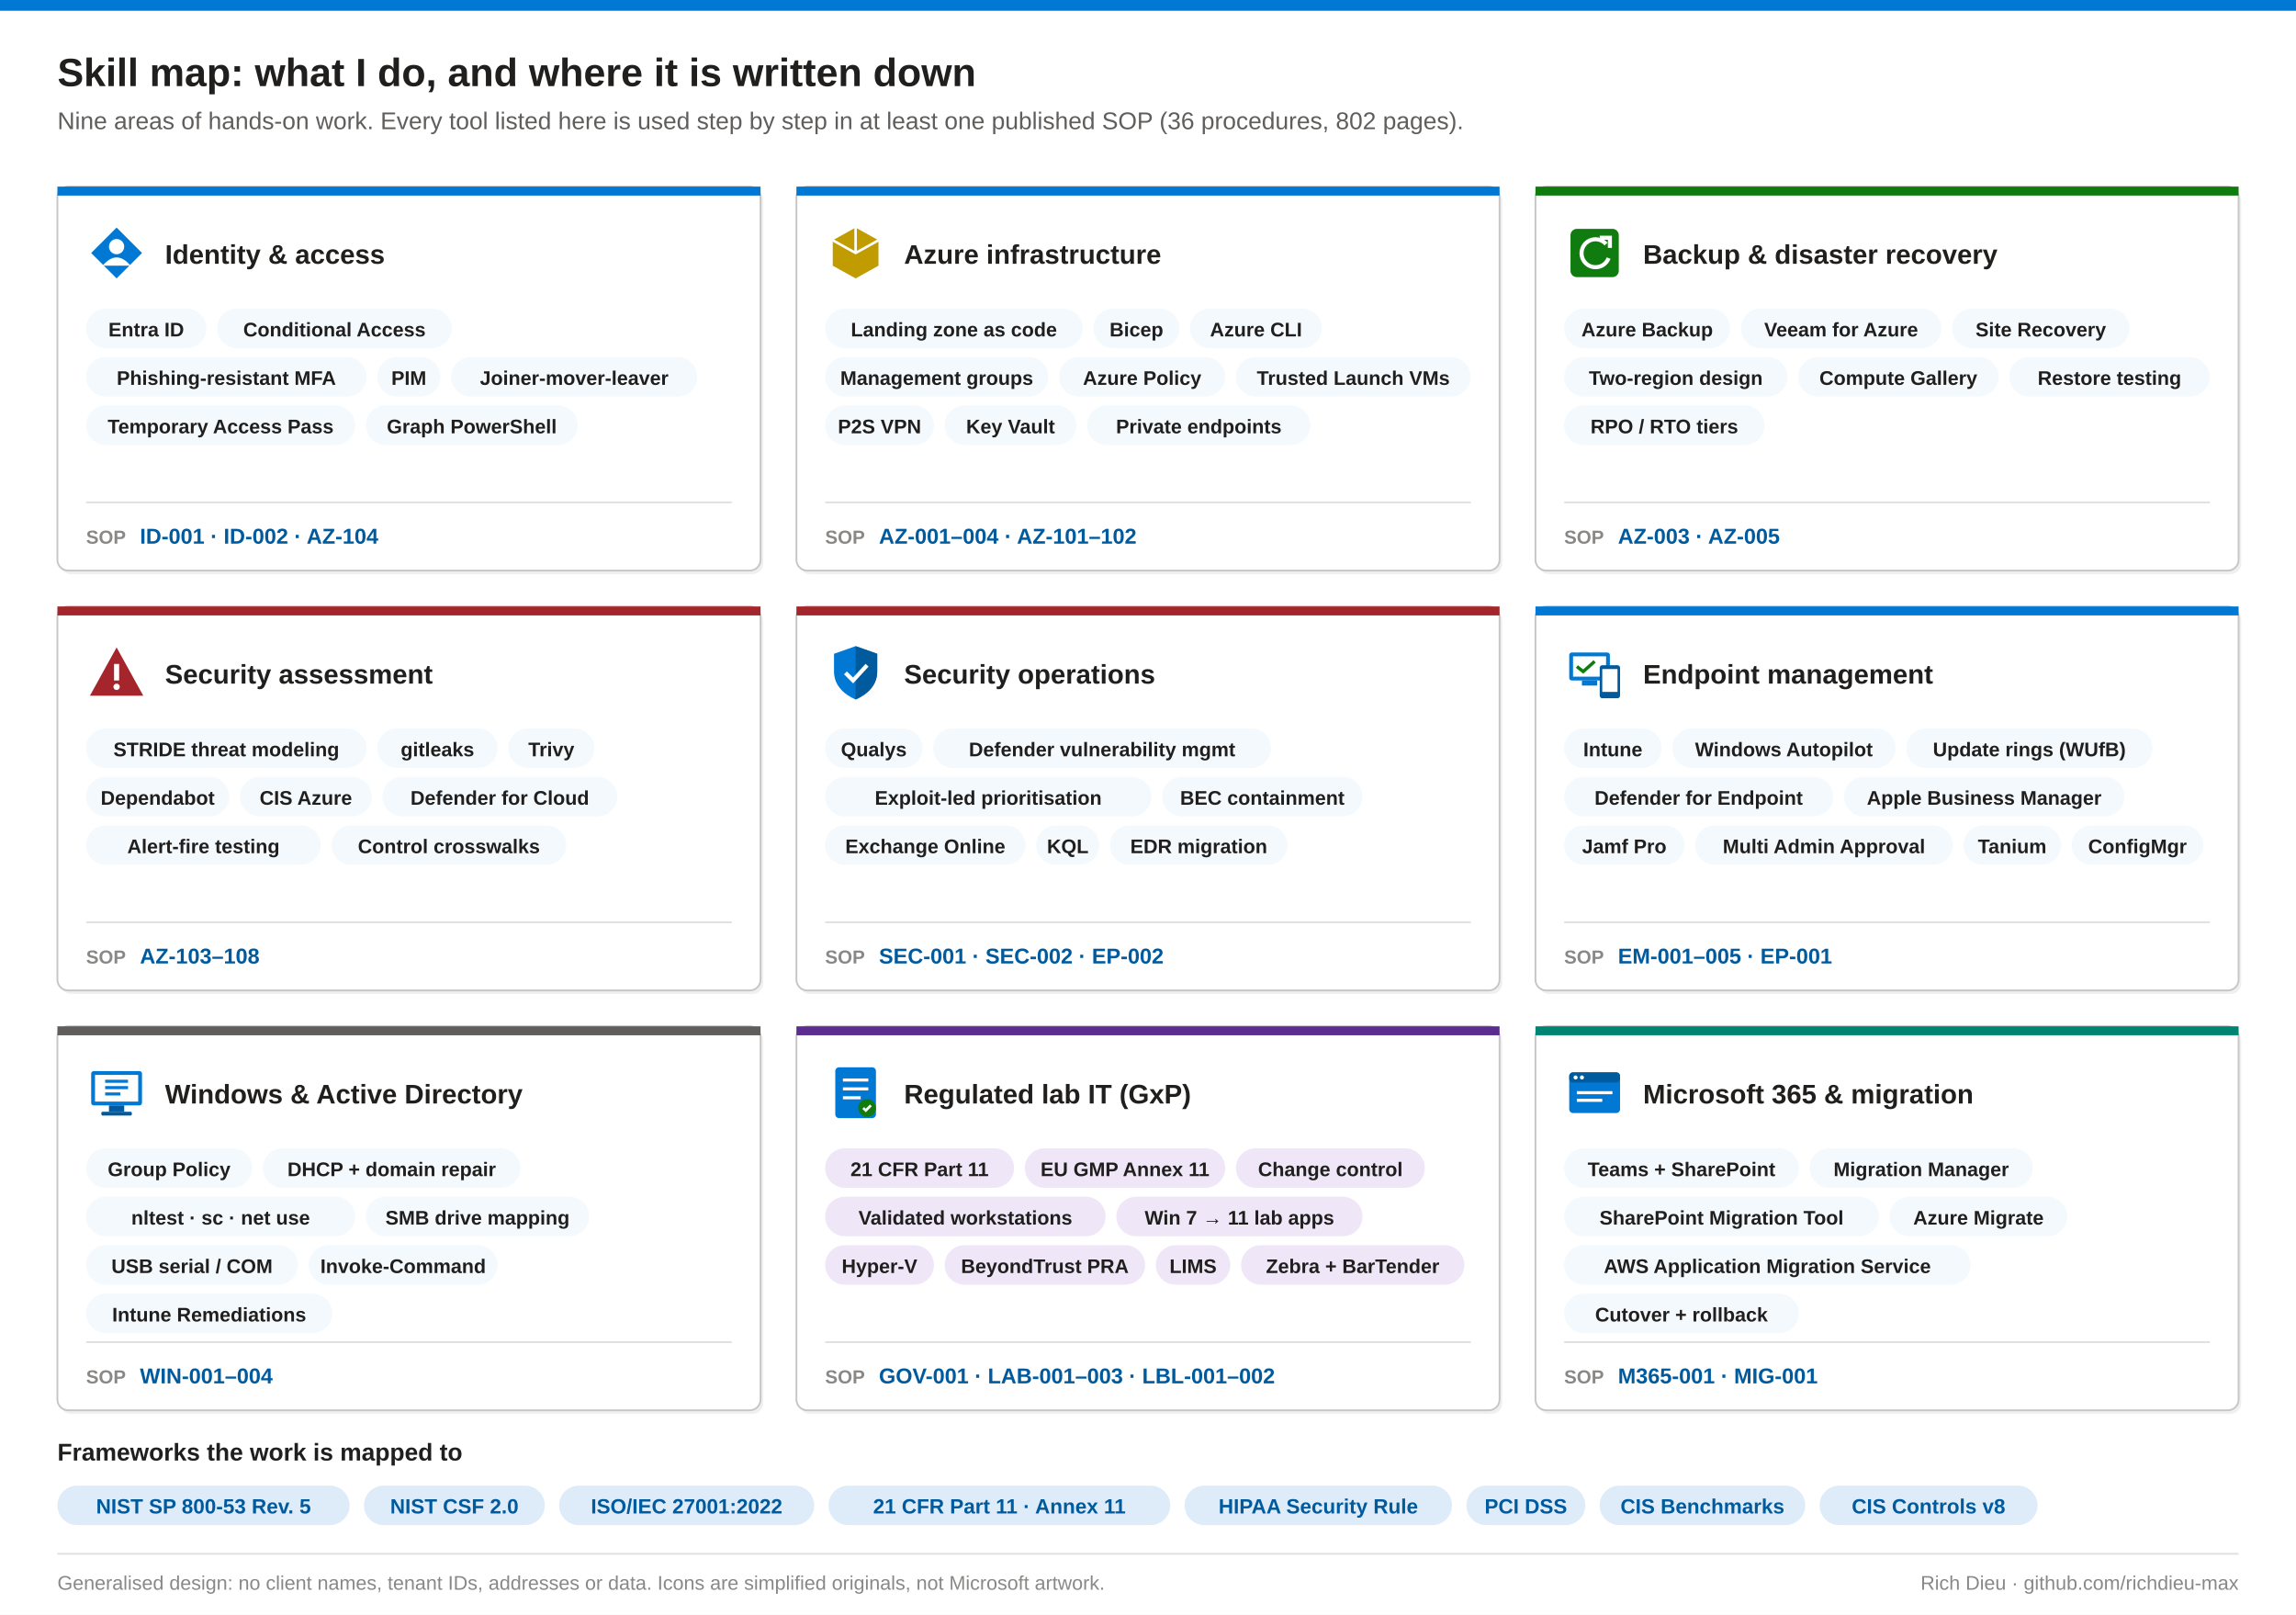
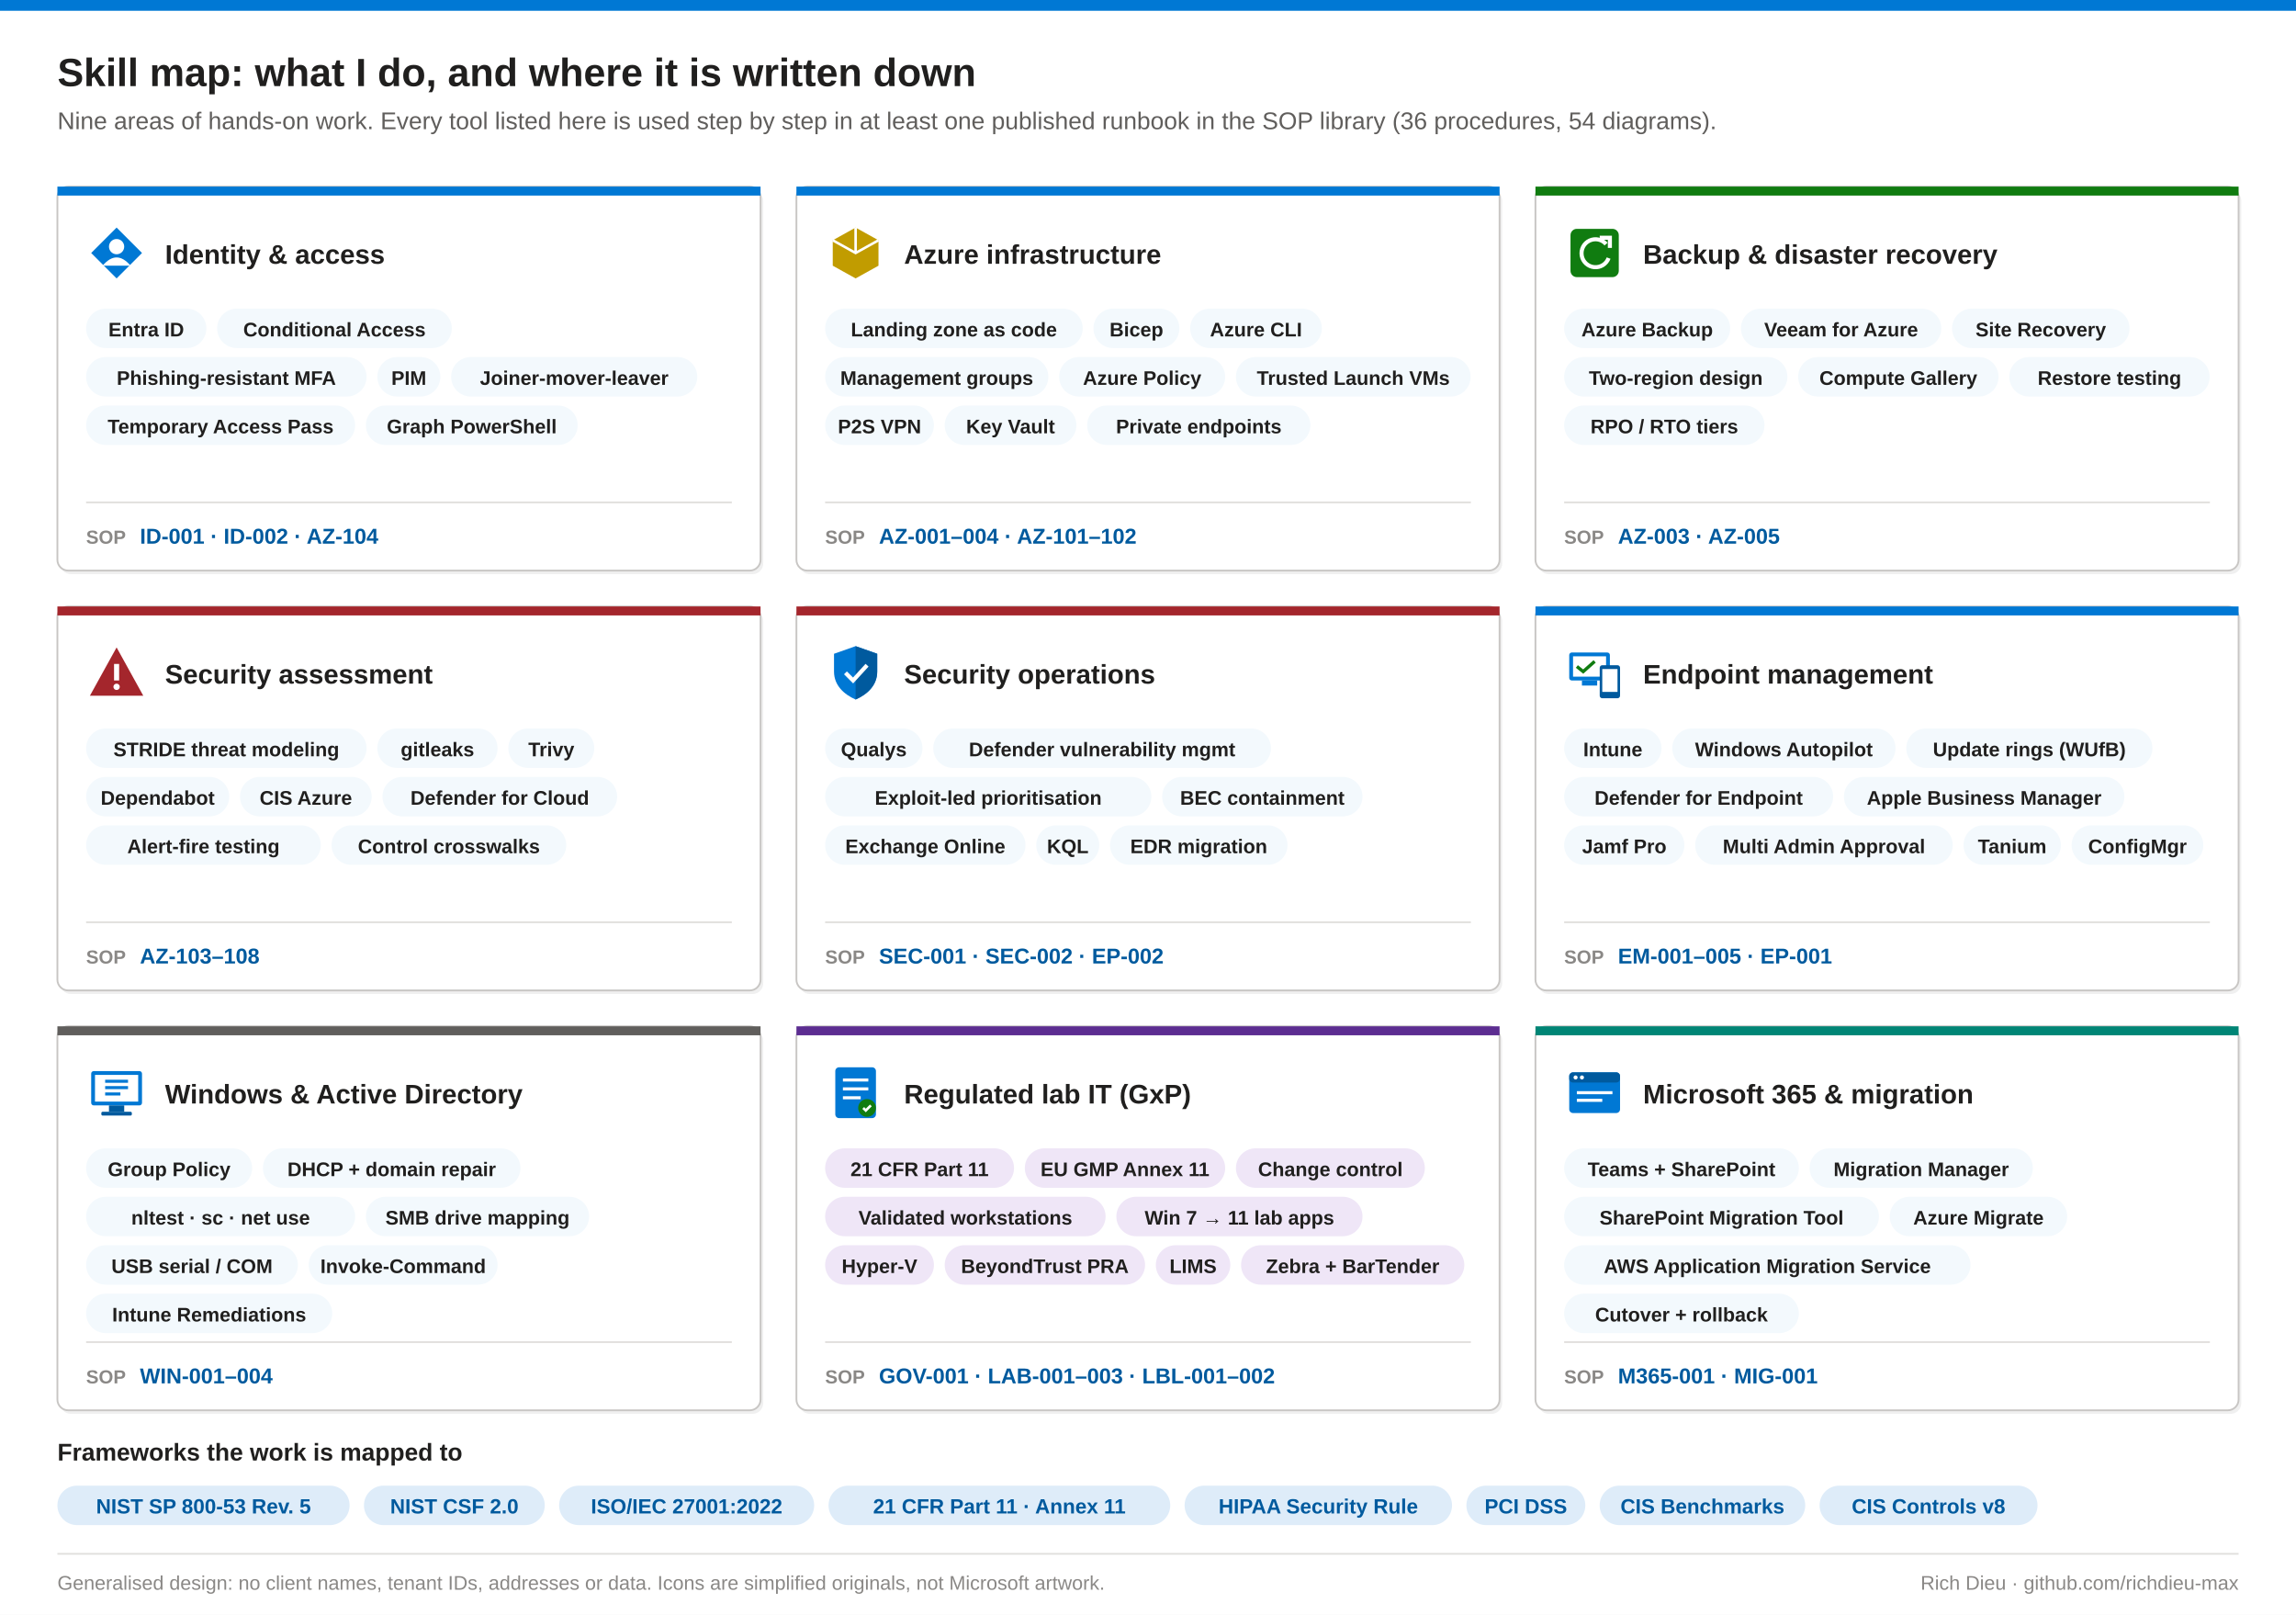
<svg xmlns="http://www.w3.org/2000/svg" viewBox="0 0 1280 900" width="1280" height="900" role="img" aria-label="Skill map: what I do, and where it is written down">
  <defs />
  <rect width="1280" height="900" fill="#fff" />
  <rect x="0" y="0" width="1280" height="6" fill="#0078D4" />
  <text x="32" y="48" font-family="'Segoe UI', 'Segoe UI Web', -apple-system, BlinkMacSystemFont, 'Helvetica Neue', Arial, sans-serif" font-size="22" font-weight="600" fill="#201F1E">Skill map: what I do, and where it is written down</text>
-   <text x="32" y="72" font-family="'Segoe UI', 'Segoe UI Web', -apple-system, BlinkMacSystemFont, 'Helvetica Neue', Arial, sans-serif" font-size="13.5" fill="#605E5C">Nine areas of hands-on work. Every tool listed here is used step by step in at least one published SOP (36 procedures, 802 pages).</text>
+   <text x="32" y="72" font-family="'Segoe UI', 'Segoe UI Web', -apple-system, BlinkMacSystemFont, 'Helvetica Neue', Arial, sans-serif" font-size="13.5" fill="#605E5C">Nine areas of hands-on work. Every tool listed here is used step by step in at least one published runbook in the SOP library (36 procedures, 54 diagrams).</text>
  <rect x="33.5" y="106" width="392" height="214" rx="6" fill="#000" opacity="0.06" />
  <rect x="32" y="104" width="392" height="214" rx="6" fill="#fff" stroke="#C8C6C4" stroke-width="1" />
  <rect x="32" y="104" width="392" height="5" rx="0" fill="#0078D4" />
  <line x1="48" y1="280" x2="408" y2="280" stroke="#E1DFDD" />
  <rect x="445.5" y="106" width="392" height="214" rx="6" fill="#000" opacity="0.06" />
  <rect x="444" y="104" width="392" height="214" rx="6" fill="#fff" stroke="#C8C6C4" stroke-width="1" />
  <rect x="444" y="104" width="392" height="5" rx="0" fill="#0078D4" />
  <line x1="460" y1="280" x2="820" y2="280" stroke="#E1DFDD" />
  <rect x="857.5" y="106" width="392" height="214" rx="6" fill="#000" opacity="0.06" />
  <rect x="856" y="104" width="392" height="214" rx="6" fill="#fff" stroke="#C8C6C4" stroke-width="1" />
  <rect x="856" y="104" width="392" height="5" rx="0" fill="#107C10" />
  <line x1="872" y1="280" x2="1232" y2="280" stroke="#E1DFDD" />
  <rect x="33.5" y="340" width="392" height="214" rx="6" fill="#000" opacity="0.06" />
  <rect x="32" y="338" width="392" height="214" rx="6" fill="#fff" stroke="#C8C6C4" stroke-width="1" />
  <rect x="32" y="338" width="392" height="5" rx="0" fill="#A4262C" />
  <line x1="48" y1="514" x2="408" y2="514" stroke="#E1DFDD" />
  <rect x="445.5" y="340" width="392" height="214" rx="6" fill="#000" opacity="0.06" />
  <rect x="444" y="338" width="392" height="214" rx="6" fill="#fff" stroke="#C8C6C4" stroke-width="1" />
  <rect x="444" y="338" width="392" height="5" rx="0" fill="#A4262C" />
  <line x1="460" y1="514" x2="820" y2="514" stroke="#E1DFDD" />
  <rect x="857.5" y="340" width="392" height="214" rx="6" fill="#000" opacity="0.06" />
  <rect x="856" y="338" width="392" height="214" rx="6" fill="#fff" stroke="#C8C6C4" stroke-width="1" />
  <rect x="856" y="338" width="392" height="5" rx="0" fill="#0078D4" />
  <line x1="872" y1="514" x2="1232" y2="514" stroke="#E1DFDD" />
  <rect x="33.5" y="574" width="392" height="214" rx="6" fill="#000" opacity="0.06" />
  <rect x="32" y="572" width="392" height="214" rx="6" fill="#fff" stroke="#C8C6C4" stroke-width="1" />
  <rect x="32" y="572" width="392" height="5" rx="0" fill="#605E5C" />
  <line x1="48" y1="748" x2="408" y2="748" stroke="#E1DFDD" />
  <rect x="445.5" y="574" width="392" height="214" rx="6" fill="#000" opacity="0.06" />
  <rect x="444" y="572" width="392" height="214" rx="6" fill="#fff" stroke="#C8C6C4" stroke-width="1" />
  <rect x="444" y="572" width="392" height="5" rx="0" fill="#5C2D91" />
  <line x1="460" y1="748" x2="820" y2="748" stroke="#E1DFDD" />
  <rect x="857.5" y="574" width="392" height="214" rx="6" fill="#000" opacity="0.06" />
  <rect x="856" y="572" width="392" height="214" rx="6" fill="#fff" stroke="#C8C6C4" stroke-width="1" />
  <rect x="856" y="572" width="392" height="5" rx="0" fill="#008575" />
  <line x1="872" y1="748" x2="1232" y2="748" stroke="#E1DFDD" />
  <g transform="translate(48,124) scale(0.7083)">
    <path d="M24 4 L44 24 L24 44 L4 24 Z" fill="#0078D4" />
    <circle cx="24" cy="19" r="6" fill="#fff" />
    <path d="M13 34 q11-13 22 0" fill="#fff" />
  </g>
  <text x="92" y="147" font-family="'Segoe UI', 'Segoe UI Web', -apple-system, BlinkMacSystemFont, 'Helvetica Neue', Arial, sans-serif" font-size="15" font-weight="600" fill="#201F1E" text-anchor="start">Identity &amp; access</text>
  <rect x="48" y="172" width="67.04" height="22" rx="11" fill="#F3F9FD" />
  <text x="81.52" y="187.5" font-family="'Segoe UI', 'Segoe UI Web', -apple-system, BlinkMacSystemFont, 'Helvetica Neue', Arial, sans-serif" font-size="11" font-weight="600" fill="#201F1E" text-anchor="middle">Entra ID</text>
  <rect x="121.04" y="172" width="130.84" height="22" rx="11" fill="#F3F9FD" />
  <text x="186.46" y="187.5" font-family="'Segoe UI', 'Segoe UI Web', -apple-system, BlinkMacSystemFont, 'Helvetica Neue', Arial, sans-serif" font-size="11" font-weight="600" fill="#201F1E" text-anchor="middle">Conditional Access</text>
  <rect x="48" y="199" width="156.36" height="22" rx="11" fill="#F3F9FD" />
  <text x="126.18" y="214.5" font-family="'Segoe UI', 'Segoe UI Web', -apple-system, BlinkMacSystemFont, 'Helvetica Neue', Arial, sans-serif" font-size="11" font-weight="600" fill="#201F1E" text-anchor="middle">Phishing-resistant MFA</text>
  <rect x="210.36" y="199" width="35.14" height="22" rx="11" fill="#F3F9FD" />
  <text x="227.93" y="214.5" font-family="'Segoe UI', 'Segoe UI Web', -apple-system, BlinkMacSystemFont, 'Helvetica Neue', Arial, sans-serif" font-size="11" font-weight="600" fill="#201F1E" text-anchor="middle">PIM</text>
  <rect x="251.5" y="199" width="137.22" height="22" rx="11" fill="#F3F9FD" />
  <text x="320.11" y="214.5" font-family="'Segoe UI', 'Segoe UI Web', -apple-system, BlinkMacSystemFont, 'Helvetica Neue', Arial, sans-serif" font-size="11" font-weight="600" fill="#201F1E" text-anchor="middle">Joiner-mover-leaver</text>
  <rect x="48" y="226" width="149.98" height="22" rx="11" fill="#F3F9FD" />
  <text x="122.99" y="241.5" font-family="'Segoe UI', 'Segoe UI Web', -apple-system, BlinkMacSystemFont, 'Helvetica Neue', Arial, sans-serif" font-size="11" font-weight="600" fill="#201F1E" text-anchor="middle">Temporary Access Pass</text>
  <rect x="203.98" y="226" width="118.08" height="22" rx="11" fill="#F3F9FD" />
  <text x="263.02" y="241.5" font-family="'Segoe UI', 'Segoe UI Web', -apple-system, BlinkMacSystemFont, 'Helvetica Neue', Arial, sans-serif" font-size="11" font-weight="600" fill="#201F1E" text-anchor="middle">Graph PowerShell</text>
  <text x="48" y="303" font-family="'Segoe UI', 'Segoe UI Web', -apple-system, BlinkMacSystemFont, 'Helvetica Neue', Arial, sans-serif" font-size="10.5" font-weight="700" fill="#8A8886" text-anchor="start">SOP</text>
  <text x="78" y="303" font-family="'Segoe UI', 'Segoe UI Web', -apple-system, BlinkMacSystemFont, 'Helvetica Neue', Arial, sans-serif" font-size="12" font-weight="600" fill="#005A9E" text-anchor="start">ID-001 · ID-002 · AZ-104</text>
  <g transform="translate(460,124) scale(0.7083)">
    <path d="M24 4 L42 14 V34 L24 44 L6 34 V14 Z" fill="#C19C00" />
    <path d="M24 4 V24 M6 14 L24 24 L42 14" stroke="#fff" stroke-width="2" fill="none" />
  </g>
  <text x="504" y="147" font-family="'Segoe UI', 'Segoe UI Web', -apple-system, BlinkMacSystemFont, 'Helvetica Neue', Arial, sans-serif" font-size="15" font-weight="600" fill="#201F1E" text-anchor="start">Azure infrastructure</text>
  <rect x="460" y="172" width="143.6" height="22" rx="11" fill="#F3F9FD" />
  <text x="531.8" y="187.5" font-family="'Segoe UI', 'Segoe UI Web', -apple-system, BlinkMacSystemFont, 'Helvetica Neue', Arial, sans-serif" font-size="11" font-weight="600" fill="#201F1E" text-anchor="middle">Landing zone as code</text>
  <rect x="609.6" y="172" width="47.9" height="22" rx="11" fill="#F3F9FD" />
  <text x="633.55" y="187.5" font-family="'Segoe UI', 'Segoe UI Web', -apple-system, BlinkMacSystemFont, 'Helvetica Neue', Arial, sans-serif" font-size="11" font-weight="600" fill="#201F1E" text-anchor="middle">Bicep</text>
  <rect x="663.5" y="172" width="73.42" height="22" rx="11" fill="#F3F9FD" />
  <text x="700.21" y="187.5" font-family="'Segoe UI', 'Segoe UI Web', -apple-system, BlinkMacSystemFont, 'Helvetica Neue', Arial, sans-serif" font-size="11" font-weight="600" fill="#201F1E" text-anchor="middle">Azure CLI</text>
  <rect x="460" y="199" width="124.46" height="22" rx="11" fill="#F3F9FD" />
  <text x="522.23" y="214.5" font-family="'Segoe UI', 'Segoe UI Web', -apple-system, BlinkMacSystemFont, 'Helvetica Neue', Arial, sans-serif" font-size="11" font-weight="600" fill="#201F1E" text-anchor="middle">Management groups</text>
  <rect x="590.46" y="199" width="92.56" height="22" rx="11" fill="#F3F9FD" />
  <text x="636.74" y="214.5" font-family="'Segoe UI', 'Segoe UI Web', -apple-system, BlinkMacSystemFont, 'Helvetica Neue', Arial, sans-serif" font-size="11" font-weight="600" fill="#201F1E" text-anchor="middle">Azure Policy</text>
  <rect x="689.02" y="199" width="130.84" height="22" rx="11" fill="#F3F9FD" />
  <text x="754.44" y="214.5" font-family="'Segoe UI', 'Segoe UI Web', -apple-system, BlinkMacSystemFont, 'Helvetica Neue', Arial, sans-serif" font-size="11" font-weight="600" fill="#201F1E" text-anchor="middle">Trusted Launch VMs</text>
  <rect x="460" y="226" width="60.66" height="22" rx="11" fill="#F3F9FD" />
  <text x="490.33" y="241.5" font-family="'Segoe UI', 'Segoe UI Web', -apple-system, BlinkMacSystemFont, 'Helvetica Neue', Arial, sans-serif" font-size="11" font-weight="600" fill="#201F1E" text-anchor="middle">P2S VPN</text>
  <rect x="526.66" y="226" width="73.42" height="22" rx="11" fill="#F3F9FD" />
  <text x="563.37" y="241.5" font-family="'Segoe UI', 'Segoe UI Web', -apple-system, BlinkMacSystemFont, 'Helvetica Neue', Arial, sans-serif" font-size="11" font-weight="600" fill="#201F1E" text-anchor="middle">Key Vault</text>
  <rect x="606.08" y="226" width="124.46" height="22" rx="11" fill="#F3F9FD" />
  <text x="668.31" y="241.5" font-family="'Segoe UI', 'Segoe UI Web', -apple-system, BlinkMacSystemFont, 'Helvetica Neue', Arial, sans-serif" font-size="11" font-weight="600" fill="#201F1E" text-anchor="middle">Private endpoints</text>
  <text x="460" y="303" font-family="'Segoe UI', 'Segoe UI Web', -apple-system, BlinkMacSystemFont, 'Helvetica Neue', Arial, sans-serif" font-size="10.5" font-weight="700" fill="#8A8886" text-anchor="start">SOP</text>
  <text x="490" y="303" font-family="'Segoe UI', 'Segoe UI Web', -apple-system, BlinkMacSystemFont, 'Helvetica Neue', Arial, sans-serif" font-size="12" font-weight="600" fill="#005A9E" text-anchor="start">AZ-001–004 · AZ-101–102</text>
  <g transform="translate(872,124) scale(0.7083)">
    <rect x="5" y="5" width="38" height="38" rx="5" fill="#107C10" />
    <path d="M33 17 a11 11 0 1 0 2 11" fill="none" stroke="#fff" stroke-width="3.2" />
    <path d="M28 12 h8 v8" fill="none" stroke="#fff" stroke-width="3.2" />
  </g>
  <text x="916" y="147" font-family="'Segoe UI', 'Segoe UI Web', -apple-system, BlinkMacSystemFont, 'Helvetica Neue', Arial, sans-serif" font-size="15" font-weight="600" fill="#201F1E" text-anchor="start">Backup &amp; disaster recovery</text>
  <rect x="872" y="172" width="92.56" height="22" rx="11" fill="#F3F9FD" />
  <text x="918.28" y="187.5" font-family="'Segoe UI', 'Segoe UI Web', -apple-system, BlinkMacSystemFont, 'Helvetica Neue', Arial, sans-serif" font-size="11" font-weight="600" fill="#201F1E" text-anchor="middle">Azure Backup</text>
  <rect x="970.56" y="172" width="111.7" height="22" rx="11" fill="#F3F9FD" />
  <text x="1026.41" y="187.5" font-family="'Segoe UI', 'Segoe UI Web', -apple-system, BlinkMacSystemFont, 'Helvetica Neue', Arial, sans-serif" font-size="11" font-weight="600" fill="#201F1E" text-anchor="middle">Veeam for Azure</text>
  <rect x="1088.26" y="172" width="98.94" height="22" rx="11" fill="#F3F9FD" />
  <text x="1137.73" y="187.5" font-family="'Segoe UI', 'Segoe UI Web', -apple-system, BlinkMacSystemFont, 'Helvetica Neue', Arial, sans-serif" font-size="11" font-weight="600" fill="#201F1E" text-anchor="middle">Site Recovery</text>
  <rect x="872" y="199" width="124.46" height="22" rx="11" fill="#F3F9FD" />
  <text x="934.23" y="214.5" font-family="'Segoe UI', 'Segoe UI Web', -apple-system, BlinkMacSystemFont, 'Helvetica Neue', Arial, sans-serif" font-size="11" font-weight="600" fill="#201F1E" text-anchor="middle">Two-region design</text>
  <rect x="1002.46" y="199" width="111.7" height="22" rx="11" fill="#F3F9FD" />
  <text x="1058.31" y="214.5" font-family="'Segoe UI', 'Segoe UI Web', -apple-system, BlinkMacSystemFont, 'Helvetica Neue', Arial, sans-serif" font-size="11" font-weight="600" fill="#201F1E" text-anchor="middle">Compute Gallery</text>
  <rect x="1120.16" y="199" width="111.7" height="22" rx="11" fill="#F3F9FD" />
  <text x="1176.01" y="214.5" font-family="'Segoe UI', 'Segoe UI Web', -apple-system, BlinkMacSystemFont, 'Helvetica Neue', Arial, sans-serif" font-size="11" font-weight="600" fill="#201F1E" text-anchor="middle">Restore testing</text>
  <rect x="872" y="226" width="111.7" height="22" rx="11" fill="#F3F9FD" />
  <text x="927.85" y="241.5" font-family="'Segoe UI', 'Segoe UI Web', -apple-system, BlinkMacSystemFont, 'Helvetica Neue', Arial, sans-serif" font-size="11" font-weight="600" fill="#201F1E" text-anchor="middle">RPO / RTO tiers</text>
  <text x="872" y="303" font-family="'Segoe UI', 'Segoe UI Web', -apple-system, BlinkMacSystemFont, 'Helvetica Neue', Arial, sans-serif" font-size="10.5" font-weight="700" fill="#8A8886" text-anchor="start">SOP</text>
  <text x="902" y="303" font-family="'Segoe UI', 'Segoe UI Web', -apple-system, BlinkMacSystemFont, 'Helvetica Neue', Arial, sans-serif" font-size="12" font-weight="600" fill="#005A9E" text-anchor="start">AZ-003 · AZ-005</text>
  <g transform="translate(48,358) scale(0.7083)">
    <path d="M24 4 L45 42 H3 Z" fill="#A4262C" />
    <rect x="22" y="17" width="4" height="13" fill="#fff" />
    <circle cx="24" cy="35" r="2.5" fill="#fff" />
  </g>
  <text x="92" y="381" font-family="'Segoe UI', 'Segoe UI Web', -apple-system, BlinkMacSystemFont, 'Helvetica Neue', Arial, sans-serif" font-size="15" font-weight="600" fill="#201F1E" text-anchor="start">Security assessment</text>
  <rect x="48" y="406" width="156.36" height="22" rx="11" fill="#F3F9FD" />
  <text x="126.18" y="421.5" font-family="'Segoe UI', 'Segoe UI Web', -apple-system, BlinkMacSystemFont, 'Helvetica Neue', Arial, sans-serif" font-size="11" font-weight="600" fill="#201F1E" text-anchor="middle">STRIDE threat modeling</text>
  <rect x="210.36" y="406" width="67.04" height="22" rx="11" fill="#F3F9FD" />
  <text x="243.88" y="421.5" font-family="'Segoe UI', 'Segoe UI Web', -apple-system, BlinkMacSystemFont, 'Helvetica Neue', Arial, sans-serif" font-size="11" font-weight="600" fill="#201F1E" text-anchor="middle">gitleaks</text>
  <rect x="283.4" y="406" width="47.9" height="22" rx="11" fill="#F3F9FD" />
  <text x="307.35" y="421.5" font-family="'Segoe UI', 'Segoe UI Web', -apple-system, BlinkMacSystemFont, 'Helvetica Neue', Arial, sans-serif" font-size="11" font-weight="600" fill="#201F1E" text-anchor="middle">Trivy</text>
  <rect x="48" y="433" width="79.8" height="22" rx="11" fill="#F3F9FD" />
  <text x="87.9" y="448.5" font-family="'Segoe UI', 'Segoe UI Web', -apple-system, BlinkMacSystemFont, 'Helvetica Neue', Arial, sans-serif" font-size="11" font-weight="600" fill="#201F1E" text-anchor="middle">Dependabot</text>
  <rect x="133.8" y="433" width="73.42" height="22" rx="11" fill="#F3F9FD" />
  <text x="170.51" y="448.5" font-family="'Segoe UI', 'Segoe UI Web', -apple-system, BlinkMacSystemFont, 'Helvetica Neue', Arial, sans-serif" font-size="11" font-weight="600" fill="#201F1E" text-anchor="middle">CIS Azure</text>
  <rect x="213.22" y="433" width="130.84" height="22" rx="11" fill="#F3F9FD" />
  <text x="278.64" y="448.5" font-family="'Segoe UI', 'Segoe UI Web', -apple-system, BlinkMacSystemFont, 'Helvetica Neue', Arial, sans-serif" font-size="11" font-weight="600" fill="#201F1E" text-anchor="middle">Defender for Cloud</text>
  <rect x="48" y="460" width="130.84" height="22" rx="11" fill="#F3F9FD" />
  <text x="113.42" y="475.5" font-family="'Segoe UI', 'Segoe UI Web', -apple-system, BlinkMacSystemFont, 'Helvetica Neue', Arial, sans-serif" font-size="11" font-weight="600" fill="#201F1E" text-anchor="middle">Alert-fire testing</text>
  <rect x="184.84" y="460" width="130.84" height="22" rx="11" fill="#F3F9FD" />
  <text x="250.26" y="475.5" font-family="'Segoe UI', 'Segoe UI Web', -apple-system, BlinkMacSystemFont, 'Helvetica Neue', Arial, sans-serif" font-size="11" font-weight="600" fill="#201F1E" text-anchor="middle">Control crosswalks</text>
  <text x="48" y="537" font-family="'Segoe UI', 'Segoe UI Web', -apple-system, BlinkMacSystemFont, 'Helvetica Neue', Arial, sans-serif" font-size="10.5" font-weight="700" fill="#8A8886" text-anchor="start">SOP</text>
  <text x="78" y="537" font-family="'Segoe UI', 'Segoe UI Web', -apple-system, BlinkMacSystemFont, 'Helvetica Neue', Arial, sans-serif" font-size="12" font-weight="600" fill="#005A9E" text-anchor="start">AZ-103–108</text>
  <g transform="translate(460,358) scale(0.7083)">
    <path d="M24 3 L41 9 V23 C41 34 33 41 24 45 C15 41 7 34 7 23 V9 Z" fill="#0078D4" />
    <path d="M24 3 V45 C33 41 41 34 41 23 V9 Z" fill="#005A9E" />
    <path d="M16 24 l6 6 11-12" stroke="#fff" stroke-width="3.2" fill="none" />
  </g>
  <text x="504" y="381" font-family="'Segoe UI', 'Segoe UI Web', -apple-system, BlinkMacSystemFont, 'Helvetica Neue', Arial, sans-serif" font-size="15" font-weight="600" fill="#201F1E" text-anchor="start">Security operations</text>
  <rect x="460" y="406" width="54.28" height="22" rx="11" fill="#F3F9FD" />
  <text x="487.14" y="421.5" font-family="'Segoe UI', 'Segoe UI Web', -apple-system, BlinkMacSystemFont, 'Helvetica Neue', Arial, sans-serif" font-size="11" font-weight="600" fill="#201F1E" text-anchor="middle">Qualys</text>
  <rect x="520.28" y="406" width="188.26" height="22" rx="11" fill="#F3F9FD" />
  <text x="614.41" y="421.5" font-family="'Segoe UI', 'Segoe UI Web', -apple-system, BlinkMacSystemFont, 'Helvetica Neue', Arial, sans-serif" font-size="11" font-weight="600" fill="#201F1E" text-anchor="middle">Defender vulnerability mgmt</text>
  <rect x="460" y="433" width="181.88" height="22" rx="11" fill="#F3F9FD" />
  <text x="550.94" y="448.5" font-family="'Segoe UI', 'Segoe UI Web', -apple-system, BlinkMacSystemFont, 'Helvetica Neue', Arial, sans-serif" font-size="11" font-weight="600" fill="#201F1E" text-anchor="middle">Exploit-led prioritisation</text>
  <rect x="647.88" y="433" width="111.7" height="22" rx="11" fill="#F3F9FD" />
  <text x="703.73" y="448.5" font-family="'Segoe UI', 'Segoe UI Web', -apple-system, BlinkMacSystemFont, 'Helvetica Neue', Arial, sans-serif" font-size="11" font-weight="600" fill="#201F1E" text-anchor="middle">BEC containment</text>
  <rect x="460" y="460" width="111.7" height="22" rx="11" fill="#F3F9FD" />
  <text x="515.85" y="475.5" font-family="'Segoe UI', 'Segoe UI Web', -apple-system, BlinkMacSystemFont, 'Helvetica Neue', Arial, sans-serif" font-size="11" font-weight="600" fill="#201F1E" text-anchor="middle">Exchange Online</text>
  <rect x="577.7" y="460" width="35.14" height="22" rx="11" fill="#F3F9FD" />
  <text x="595.27" y="475.5" font-family="'Segoe UI', 'Segoe UI Web', -apple-system, BlinkMacSystemFont, 'Helvetica Neue', Arial, sans-serif" font-size="11" font-weight="600" fill="#201F1E" text-anchor="middle">KQL</text>
  <rect x="618.84" y="460" width="98.94" height="22" rx="11" fill="#F3F9FD" />
  <text x="668.31" y="475.5" font-family="'Segoe UI', 'Segoe UI Web', -apple-system, BlinkMacSystemFont, 'Helvetica Neue', Arial, sans-serif" font-size="11" font-weight="600" fill="#201F1E" text-anchor="middle">EDR migration</text>
  <text x="460" y="537" font-family="'Segoe UI', 'Segoe UI Web', -apple-system, BlinkMacSystemFont, 'Helvetica Neue', Arial, sans-serif" font-size="10.5" font-weight="700" fill="#8A8886" text-anchor="start">SOP</text>
  <text x="490" y="537" font-family="'Segoe UI', 'Segoe UI Web', -apple-system, BlinkMacSystemFont, 'Helvetica Neue', Arial, sans-serif" font-size="12" font-weight="600" fill="#005A9E" text-anchor="start">SEC-001 · SEC-002 · EP-002</text>
  <g transform="translate(872,358) scale(0.7083)">
    <rect x="4" y="8" width="32" height="22" rx="2" fill="#0078D4" />
    <rect x="7" y="11" width="26" height="16" fill="#fff" />
    <rect x="14" y="30" width="12" height="4" fill="#0078D4" />
    <rect x="28" y="18" width="16" height="26" rx="2" fill="#005A9E" />
    <rect x="30" y="21" width="12" height="18" fill="#fff" />
    <path d="M10 19 l5 4 9-8" stroke="#107C10" stroke-width="2.6" fill="none" />
  </g>
  <text x="916" y="381" font-family="'Segoe UI', 'Segoe UI Web', -apple-system, BlinkMacSystemFont, 'Helvetica Neue', Arial, sans-serif" font-size="15" font-weight="600" fill="#201F1E" text-anchor="start">Endpoint management</text>
  <rect x="872" y="406" width="54.28" height="22" rx="11" fill="#F3F9FD" />
  <text x="899.14" y="421.5" font-family="'Segoe UI', 'Segoe UI Web', -apple-system, BlinkMacSystemFont, 'Helvetica Neue', Arial, sans-serif" font-size="11" font-weight="600" fill="#201F1E" text-anchor="middle">Intune</text>
  <rect x="932.28" y="406" width="124.46" height="22" rx="11" fill="#F3F9FD" />
  <text x="994.51" y="421.5" font-family="'Segoe UI', 'Segoe UI Web', -apple-system, BlinkMacSystemFont, 'Helvetica Neue', Arial, sans-serif" font-size="11" font-weight="600" fill="#201F1E" text-anchor="middle">Windows Autopilot</text>
  <rect x="1062.74" y="406" width="137.22" height="22" rx="11" fill="#F3F9FD" />
  <text x="1131.35" y="421.5" font-family="'Segoe UI', 'Segoe UI Web', -apple-system, BlinkMacSystemFont, 'Helvetica Neue', Arial, sans-serif" font-size="11" font-weight="600" fill="#201F1E" text-anchor="middle">Update rings (WUfB)</text>
  <rect x="872" y="433" width="149.98" height="22" rx="11" fill="#F3F9FD" />
  <text x="946.99" y="448.5" font-family="'Segoe UI', 'Segoe UI Web', -apple-system, BlinkMacSystemFont, 'Helvetica Neue', Arial, sans-serif" font-size="11" font-weight="600" fill="#201F1E" text-anchor="middle">Defender for Endpoint</text>
  <rect x="1027.98" y="433" width="156.36" height="22" rx="11" fill="#F3F9FD" />
  <text x="1106.16" y="448.5" font-family="'Segoe UI', 'Segoe UI Web', -apple-system, BlinkMacSystemFont, 'Helvetica Neue', Arial, sans-serif" font-size="11" font-weight="600" fill="#201F1E" text-anchor="middle">Apple Business Manager</text>
  <rect x="872" y="460" width="67.04" height="22" rx="11" fill="#F3F9FD" />
  <text x="905.52" y="475.5" font-family="'Segoe UI', 'Segoe UI Web', -apple-system, BlinkMacSystemFont, 'Helvetica Neue', Arial, sans-serif" font-size="11" font-weight="600" fill="#201F1E" text-anchor="middle">Jamf Pro</text>
  <rect x="945.04" y="460" width="143.6" height="22" rx="11" fill="#F3F9FD" />
  <text x="1016.84" y="475.5" font-family="'Segoe UI', 'Segoe UI Web', -apple-system, BlinkMacSystemFont, 'Helvetica Neue', Arial, sans-serif" font-size="11" font-weight="600" fill="#201F1E" text-anchor="middle">Multi Admin Approval</text>
  <rect x="1094.64" y="460" width="54.28" height="22" rx="11" fill="#F3F9FD" />
  <text x="1121.78" y="475.5" font-family="'Segoe UI', 'Segoe UI Web', -apple-system, BlinkMacSystemFont, 'Helvetica Neue', Arial, sans-serif" font-size="11" font-weight="600" fill="#201F1E" text-anchor="middle">Tanium</text>
  <rect x="1154.92" y="460" width="73.42" height="22" rx="11" fill="#F3F9FD" />
  <text x="1191.63" y="475.5" font-family="'Segoe UI', 'Segoe UI Web', -apple-system, BlinkMacSystemFont, 'Helvetica Neue', Arial, sans-serif" font-size="11" font-weight="600" fill="#201F1E" text-anchor="middle">ConfigMgr</text>
  <text x="872" y="537" font-family="'Segoe UI', 'Segoe UI Web', -apple-system, BlinkMacSystemFont, 'Helvetica Neue', Arial, sans-serif" font-size="10.5" font-weight="700" fill="#8A8886" text-anchor="start">SOP</text>
  <text x="902" y="537" font-family="'Segoe UI', 'Segoe UI Web', -apple-system, BlinkMacSystemFont, 'Helvetica Neue', Arial, sans-serif" font-size="12" font-weight="600" fill="#005A9E" text-anchor="start">EM-001–005 · EP-001</text>
  <g transform="translate(48,592) scale(0.7083)">
    <rect x="4" y="7" width="40" height="27" rx="2" fill="#0078D4" />
    <rect x="7" y="10" width="34" height="21" fill="#fff" />
    <path d="M15 15 h18 M15 20 h18 M15 25 h12" stroke="#0078D4" stroke-width="2.4" />
    <rect x="18" y="34" width="12" height="5" fill="#005A9E" />
    <rect x="12" y="39" width="24" height="3" rx="1" fill="#005A9E" />
  </g>
  <text x="92" y="615" font-family="'Segoe UI', 'Segoe UI Web', -apple-system, BlinkMacSystemFont, 'Helvetica Neue', Arial, sans-serif" font-size="15" font-weight="600" fill="#201F1E" text-anchor="start">Windows &amp; Active Directory</text>
  <rect x="48" y="640" width="92.56" height="22" rx="11" fill="#F3F9FD" />
  <text x="94.28" y="655.5" font-family="'Segoe UI', 'Segoe UI Web', -apple-system, BlinkMacSystemFont, 'Helvetica Neue', Arial, sans-serif" font-size="11" font-weight="600" fill="#201F1E" text-anchor="middle">Group Policy</text>
  <rect x="146.56" y="640" width="143.6" height="22" rx="11" fill="#F3F9FD" />
  <text x="218.36" y="655.5" font-family="'Segoe UI', 'Segoe UI Web', -apple-system, BlinkMacSystemFont, 'Helvetica Neue', Arial, sans-serif" font-size="11" font-weight="600" fill="#201F1E" text-anchor="middle">DHCP + domain repair</text>
  <rect x="48" y="667" width="149.98" height="22" rx="11" fill="#F3F9FD" />
  <text x="122.99" y="682.5" font-family="'Segoe UI', 'Segoe UI Web', -apple-system, BlinkMacSystemFont, 'Helvetica Neue', Arial, sans-serif" font-size="11" font-weight="600" fill="#201F1E" text-anchor="middle">nltest · sc · net use</text>
  <rect x="203.98" y="667" width="124.46" height="22" rx="11" fill="#F3F9FD" />
  <text x="266.21" y="682.5" font-family="'Segoe UI', 'Segoe UI Web', -apple-system, BlinkMacSystemFont, 'Helvetica Neue', Arial, sans-serif" font-size="11" font-weight="600" fill="#201F1E" text-anchor="middle">SMB drive mapping</text>
  <rect x="48" y="694" width="118.08" height="22" rx="11" fill="#F3F9FD" />
  <text x="107.04" y="709.5" font-family="'Segoe UI', 'Segoe UI Web', -apple-system, BlinkMacSystemFont, 'Helvetica Neue', Arial, sans-serif" font-size="11" font-weight="600" fill="#201F1E" text-anchor="middle">USB serial / COM</text>
  <rect x="172.08" y="694" width="105.32" height="22" rx="11" fill="#F3F9FD" />
  <text x="224.74" y="709.5" font-family="'Segoe UI', 'Segoe UI Web', -apple-system, BlinkMacSystemFont, 'Helvetica Neue', Arial, sans-serif" font-size="11" font-weight="600" fill="#201F1E" text-anchor="middle">Invoke-Command</text>
  <rect x="48" y="721" width="137.22" height="22" rx="11" fill="#F3F9FD" />
  <text x="116.61" y="736.5" font-family="'Segoe UI', 'Segoe UI Web', -apple-system, BlinkMacSystemFont, 'Helvetica Neue', Arial, sans-serif" font-size="11" font-weight="600" fill="#201F1E" text-anchor="middle">Intune Remediations</text>
  <text x="48" y="771" font-family="'Segoe UI', 'Segoe UI Web', -apple-system, BlinkMacSystemFont, 'Helvetica Neue', Arial, sans-serif" font-size="10.5" font-weight="700" fill="#8A8886" text-anchor="start">SOP</text>
  <text x="78" y="771" font-family="'Segoe UI', 'Segoe UI Web', -apple-system, BlinkMacSystemFont, 'Helvetica Neue', Arial, sans-serif" font-size="12" font-weight="600" fill="#005A9E" text-anchor="start">WIN-001–004</text>
  <g transform="translate(460,592) scale(0.7083)">
    <rect x="8" y="4" width="32" height="40" rx="3" fill="#0078D4" />
    <path d="M14 14 h20 M14 21 h20 M14 28 h14" stroke="#fff" stroke-width="2.4" />
    <circle cx="33" cy="36" r="7" fill="#107C10" />
    <path d="M30 36 l2 2 4-4" stroke="#fff" stroke-width="2" fill="none" />
  </g>
  <text x="504" y="615" font-family="'Segoe UI', 'Segoe UI Web', -apple-system, BlinkMacSystemFont, 'Helvetica Neue', Arial, sans-serif" font-size="15" font-weight="600" fill="#201F1E" text-anchor="start">Regulated lab IT (GxP)</text>
  <rect x="460" y="640" width="105.32" height="22" rx="11" fill="#EFE6F7" />
  <text x="512.66" y="655.5" font-family="'Segoe UI', 'Segoe UI Web', -apple-system, BlinkMacSystemFont, 'Helvetica Neue', Arial, sans-serif" font-size="11" font-weight="600" fill="#201F1E" text-anchor="middle">21 CFR Part 11</text>
  <rect x="571.32" y="640" width="111.7" height="22" rx="11" fill="#EFE6F7" />
  <text x="627.17" y="655.5" font-family="'Segoe UI', 'Segoe UI Web', -apple-system, BlinkMacSystemFont, 'Helvetica Neue', Arial, sans-serif" font-size="11" font-weight="600" fill="#201F1E" text-anchor="middle">EU GMP Annex 11</text>
  <rect x="689.02" y="640" width="105.32" height="22" rx="11" fill="#EFE6F7" />
  <text x="741.68" y="655.5" font-family="'Segoe UI', 'Segoe UI Web', -apple-system, BlinkMacSystemFont, 'Helvetica Neue', Arial, sans-serif" font-size="11" font-weight="600" fill="#201F1E" text-anchor="middle">Change control</text>
  <rect x="460" y="667" width="156.36" height="22" rx="11" fill="#EFE6F7" />
  <text x="538.18" y="682.5" font-family="'Segoe UI', 'Segoe UI Web', -apple-system, BlinkMacSystemFont, 'Helvetica Neue', Arial, sans-serif" font-size="11" font-weight="600" fill="#201F1E" text-anchor="middle">Validated workstations</text>
  <rect x="622.36" y="667" width="137.22" height="22" rx="11" fill="#EFE6F7" />
  <text x="690.97" y="682.5" font-family="'Segoe UI', 'Segoe UI Web', -apple-system, BlinkMacSystemFont, 'Helvetica Neue', Arial, sans-serif" font-size="11" font-weight="600" fill="#201F1E" text-anchor="middle">Win 7 → 11 lab apps</text>
  <rect x="460" y="694" width="60.66" height="22" rx="11" fill="#EFE6F7" />
  <text x="490.33" y="709.5" font-family="'Segoe UI', 'Segoe UI Web', -apple-system, BlinkMacSystemFont, 'Helvetica Neue', Arial, sans-serif" font-size="11" font-weight="600" fill="#201F1E" text-anchor="middle">Hyper-V</text>
  <rect x="526.66" y="694" width="111.7" height="22" rx="11" fill="#EFE6F7" />
  <text x="582.51" y="709.5" font-family="'Segoe UI', 'Segoe UI Web', -apple-system, BlinkMacSystemFont, 'Helvetica Neue', Arial, sans-serif" font-size="11" font-weight="600" fill="#201F1E" text-anchor="middle">BeyondTrust PRA</text>
  <rect x="644.36" y="694" width="41.52" height="22" rx="11" fill="#EFE6F7" />
  <text x="665.12" y="709.5" font-family="'Segoe UI', 'Segoe UI Web', -apple-system, BlinkMacSystemFont, 'Helvetica Neue', Arial, sans-serif" font-size="11" font-weight="600" fill="#201F1E" text-anchor="middle">LIMS</text>
  <rect x="691.88" y="694" width="124.46" height="22" rx="11" fill="#EFE6F7" />
  <text x="754.11" y="709.5" font-family="'Segoe UI', 'Segoe UI Web', -apple-system, BlinkMacSystemFont, 'Helvetica Neue', Arial, sans-serif" font-size="11" font-weight="600" fill="#201F1E" text-anchor="middle">Zebra + BarTender</text>
  <text x="460" y="771" font-family="'Segoe UI', 'Segoe UI Web', -apple-system, BlinkMacSystemFont, 'Helvetica Neue', Arial, sans-serif" font-size="10.5" font-weight="700" fill="#8A8886" text-anchor="start">SOP</text>
  <text x="490" y="771" font-family="'Segoe UI', 'Segoe UI Web', -apple-system, BlinkMacSystemFont, 'Helvetica Neue', Arial, sans-serif" font-size="12" font-weight="600" fill="#005A9E" text-anchor="start">GOV-001 · LAB-001–003 · LBL-001–002</text>
  <g transform="translate(872,592) scale(0.7083)">
    <rect x="4" y="8" width="40" height="32" rx="3" fill="#0078D4" />
    <rect x="4" y="8" width="40" height="8" rx="3" fill="#005A9E" />
    <circle cx="9" cy="12" r="1.6" fill="#fff" />
    <circle cx="14" cy="12" r="1.6" fill="#fff" />
    <path d="M10 24 h28 M10 30 h20" stroke="#fff" stroke-width="2.4" />
  </g>
  <text x="916" y="615" font-family="'Segoe UI', 'Segoe UI Web', -apple-system, BlinkMacSystemFont, 'Helvetica Neue', Arial, sans-serif" font-size="15" font-weight="600" fill="#201F1E" text-anchor="start">Microsoft 365 &amp; migration</text>
  <rect x="872" y="640" width="130.84" height="22" rx="11" fill="#F3F9FD" />
  <text x="937.42" y="655.5" font-family="'Segoe UI', 'Segoe UI Web', -apple-system, BlinkMacSystemFont, 'Helvetica Neue', Arial, sans-serif" font-size="11" font-weight="600" fill="#201F1E" text-anchor="middle">Teams + SharePoint</text>
  <rect x="1008.84" y="640" width="124.46" height="22" rx="11" fill="#F3F9FD" />
  <text x="1071.07" y="655.5" font-family="'Segoe UI', 'Segoe UI Web', -apple-system, BlinkMacSystemFont, 'Helvetica Neue', Arial, sans-serif" font-size="11" font-weight="600" fill="#201F1E" text-anchor="middle">Migration Manager</text>
  <rect x="872" y="667" width="175.5" height="22" rx="11" fill="#F3F9FD" />
  <text x="959.75" y="682.5" font-family="'Segoe UI', 'Segoe UI Web', -apple-system, BlinkMacSystemFont, 'Helvetica Neue', Arial, sans-serif" font-size="11" font-weight="600" fill="#201F1E" text-anchor="middle">SharePoint Migration Tool</text>
  <rect x="1053.5" y="667" width="98.94" height="22" rx="11" fill="#F3F9FD" />
  <text x="1102.97" y="682.5" font-family="'Segoe UI', 'Segoe UI Web', -apple-system, BlinkMacSystemFont, 'Helvetica Neue', Arial, sans-serif" font-size="11" font-weight="600" fill="#201F1E" text-anchor="middle">Azure Migrate</text>
  <rect x="872" y="694" width="226.54" height="22" rx="11" fill="#F3F9FD" />
  <text x="985.27" y="709.5" font-family="'Segoe UI', 'Segoe UI Web', -apple-system, BlinkMacSystemFont, 'Helvetica Neue', Arial, sans-serif" font-size="11" font-weight="600" fill="#201F1E" text-anchor="middle">AWS Application Migration Service</text>
  <rect x="872" y="721" width="130.84" height="22" rx="11" fill="#F3F9FD" />
  <text x="937.42" y="736.5" font-family="'Segoe UI', 'Segoe UI Web', -apple-system, BlinkMacSystemFont, 'Helvetica Neue', Arial, sans-serif" font-size="11" font-weight="600" fill="#201F1E" text-anchor="middle">Cutover + rollback</text>
  <text x="872" y="771" font-family="'Segoe UI', 'Segoe UI Web', -apple-system, BlinkMacSystemFont, 'Helvetica Neue', Arial, sans-serif" font-size="10.5" font-weight="700" fill="#8A8886" text-anchor="start">SOP</text>
  <text x="902" y="771" font-family="'Segoe UI', 'Segoe UI Web', -apple-system, BlinkMacSystemFont, 'Helvetica Neue', Arial, sans-serif" font-size="12" font-weight="600" fill="#005A9E" text-anchor="start">M365-001 · MIG-001</text>
  <text x="32" y="814" font-family="'Segoe UI', 'Segoe UI Web', -apple-system, BlinkMacSystemFont, 'Helvetica Neue', Arial, sans-serif" font-size="13.5" font-weight="600" fill="#201F1E" text-anchor="start">Frameworks the work is mapped to</text>
  <rect x="32" y="828" width="162.9" height="22" rx="11" fill="#DEECF9" />
  <text x="113.45" y="843.5" font-family="'Segoe UI', 'Segoe UI Web', -apple-system, BlinkMacSystemFont, 'Helvetica Neue', Arial, sans-serif" font-size="11.5" font-weight="600" fill="#005A9E" text-anchor="middle">NIST SP 800-53 Rev. 5</text>
  <rect x="202.9" y="828" width="100.8" height="22" rx="11" fill="#DEECF9" />
  <text x="253.3" y="843.5" font-family="'Segoe UI', 'Segoe UI Web', -apple-system, BlinkMacSystemFont, 'Helvetica Neue', Arial, sans-serif" font-size="11.5" font-weight="600" fill="#005A9E" text-anchor="middle">NIST CSF 2.0</text>
  <rect x="311.7" y="828" width="142.2" height="22" rx="11" fill="#DEECF9" />
  <text x="382.8" y="843.5" font-family="'Segoe UI', 'Segoe UI Web', -apple-system, BlinkMacSystemFont, 'Helvetica Neue', Arial, sans-serif" font-size="11.5" font-weight="600" fill="#005A9E" text-anchor="middle">ISO/IEC 27001:2022</text>
  <rect x="461.9" y="828" width="190.5" height="22" rx="11" fill="#DEECF9" />
  <text x="557.15" y="843.5" font-family="'Segoe UI', 'Segoe UI Web', -apple-system, BlinkMacSystemFont, 'Helvetica Neue', Arial, sans-serif" font-size="11.5" font-weight="600" fill="#005A9E" text-anchor="middle">21 CFR Part 11 · Annex 11</text>
  <rect x="660.4" y="828" width="149.1" height="22" rx="11" fill="#DEECF9" />
  <text x="734.95" y="843.5" font-family="'Segoe UI', 'Segoe UI Web', -apple-system, BlinkMacSystemFont, 'Helvetica Neue', Arial, sans-serif" font-size="11.5" font-weight="600" fill="#005A9E" text-anchor="middle">HIPAA Security Rule</text>
  <rect x="817.5" y="828" width="66.3" height="22" rx="11" fill="#DEECF9" />
  <text x="850.65" y="843.5" font-family="'Segoe UI', 'Segoe UI Web', -apple-system, BlinkMacSystemFont, 'Helvetica Neue', Arial, sans-serif" font-size="11.5" font-weight="600" fill="#005A9E" text-anchor="middle">PCI DSS</text>
  <rect x="891.8" y="828" width="114.6" height="22" rx="11" fill="#DEECF9" />
  <text x="949.1" y="843.5" font-family="'Segoe UI', 'Segoe UI Web', -apple-system, BlinkMacSystemFont, 'Helvetica Neue', Arial, sans-serif" font-size="11.5" font-weight="600" fill="#005A9E" text-anchor="middle">CIS Benchmarks</text>
  <rect x="1014.4" y="828" width="121.5" height="22" rx="11" fill="#DEECF9" />
  <text x="1075.15" y="843.5" font-family="'Segoe UI', 'Segoe UI Web', -apple-system, BlinkMacSystemFont, 'Helvetica Neue', Arial, sans-serif" font-size="11.5" font-weight="600" fill="#005A9E" text-anchor="middle">CIS Controls v8</text>
  <line x1="32" y1="866" x2="1248" y2="866" stroke="#E1DFDD" />
  <text x="32" y="886" font-family="'Segoe UI', 'Segoe UI Web', -apple-system, BlinkMacSystemFont, 'Helvetica Neue', Arial, sans-serif" font-size="11" fill="#8A8886">Generalised design: no client names, tenant IDs, addresses or data. Icons are simplified originals, not Microsoft artwork.</text>
  <text x="1248" y="886" font-family="'Segoe UI', 'Segoe UI Web', -apple-system, BlinkMacSystemFont, 'Helvetica Neue', Arial, sans-serif" font-size="11" fill="#8A8886" text-anchor="end">Rich Dieu · github.com/richdieu-max</text>
</svg>
